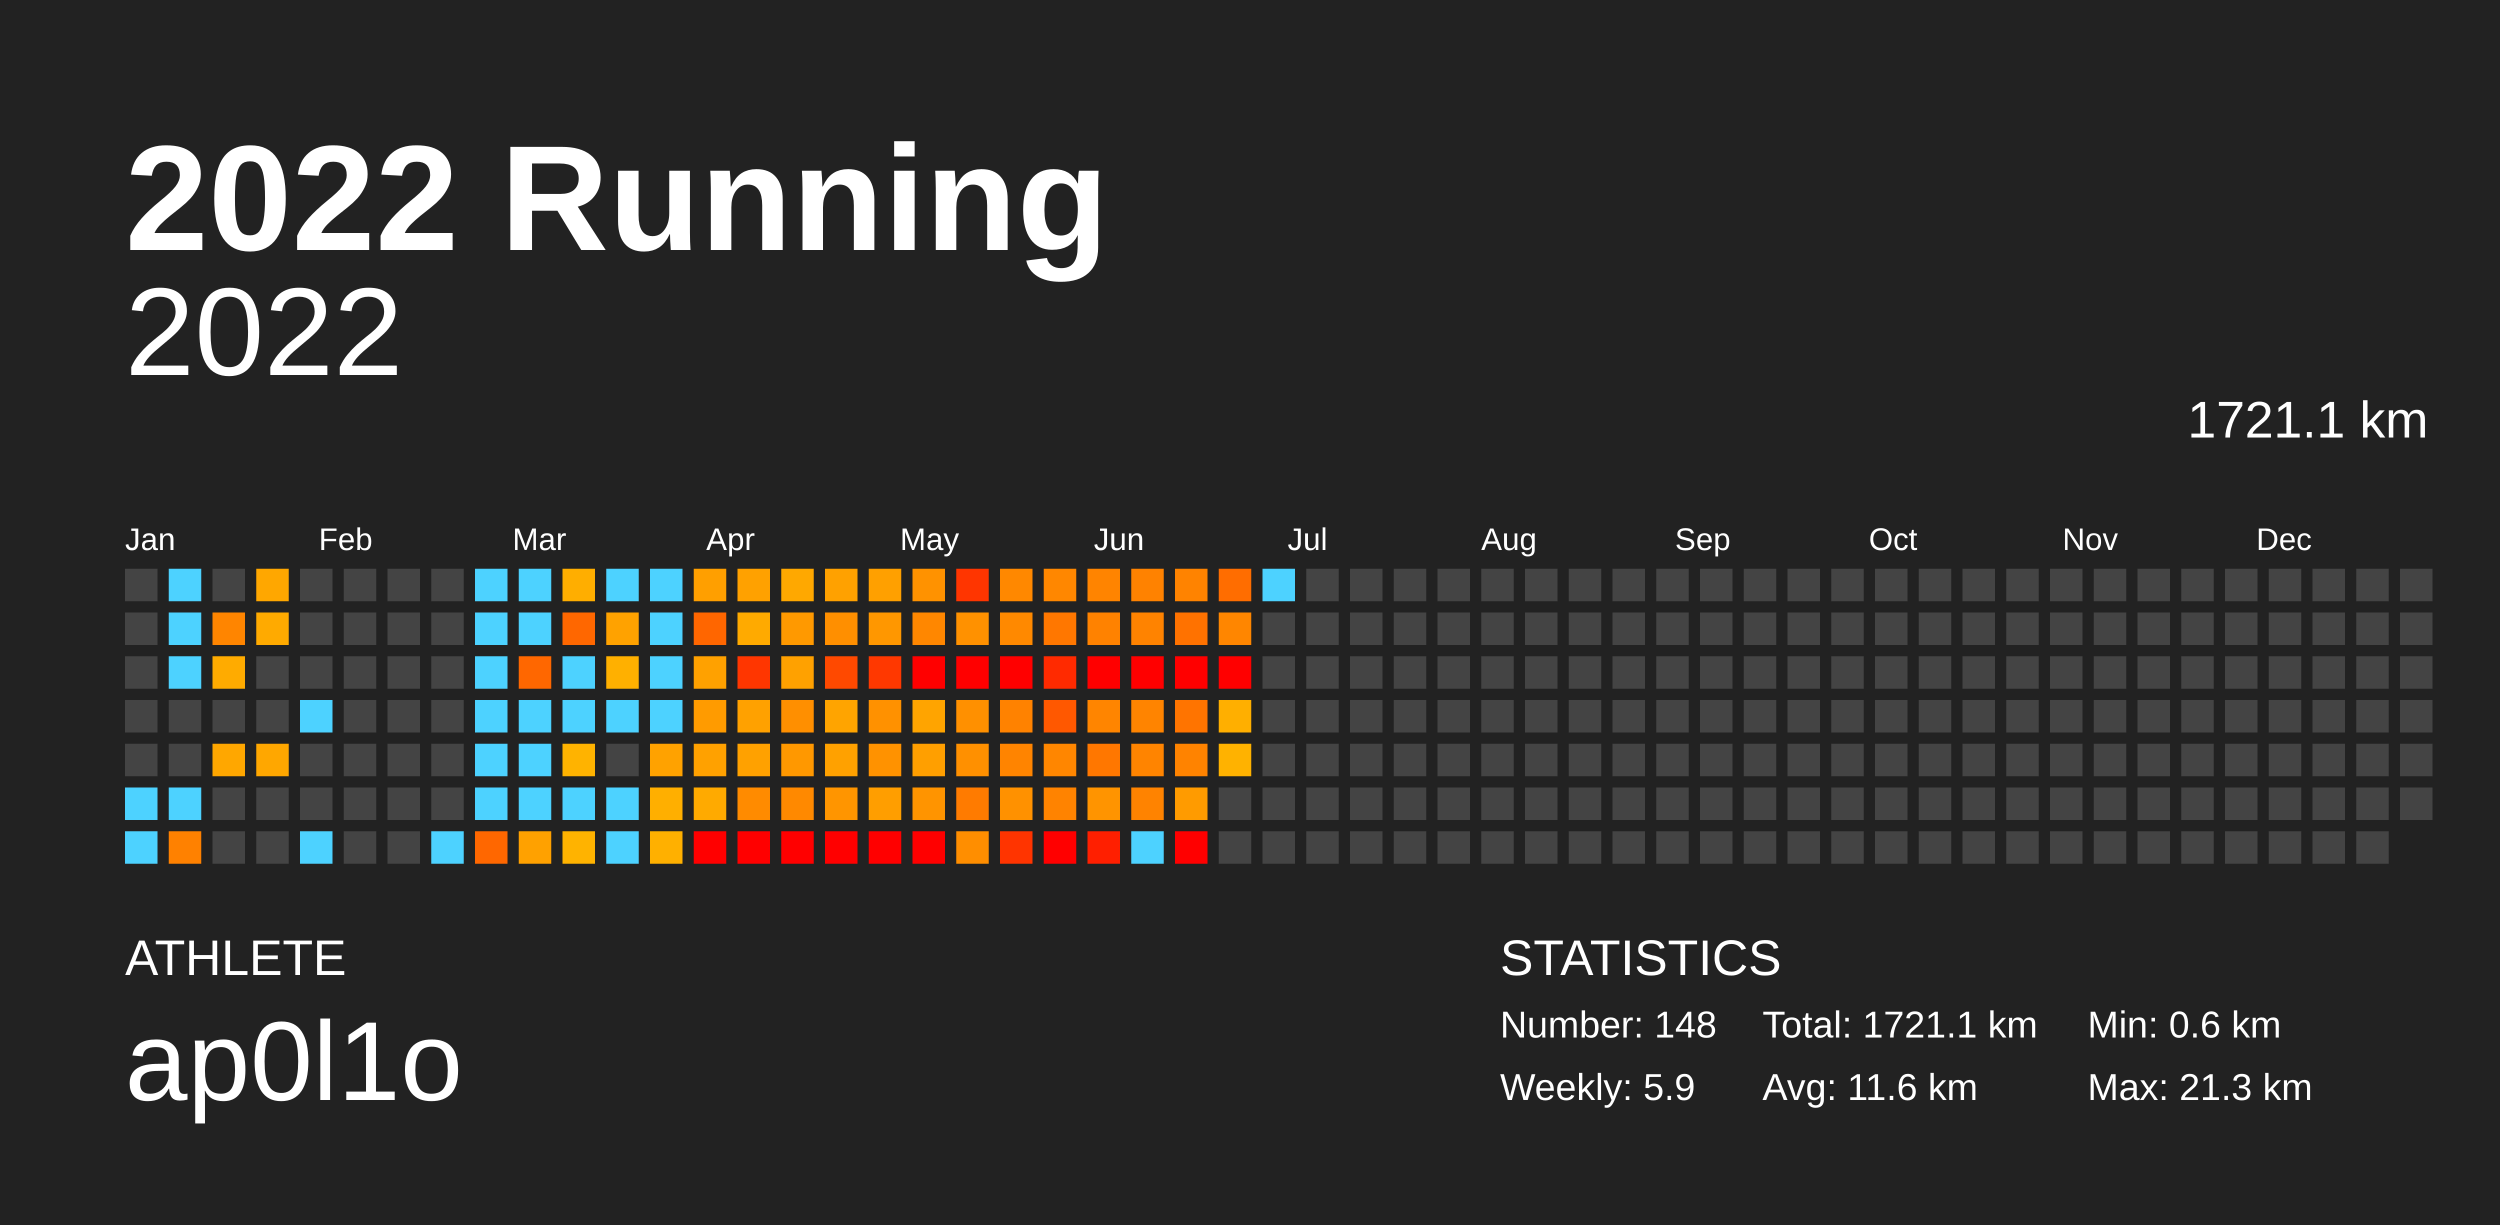
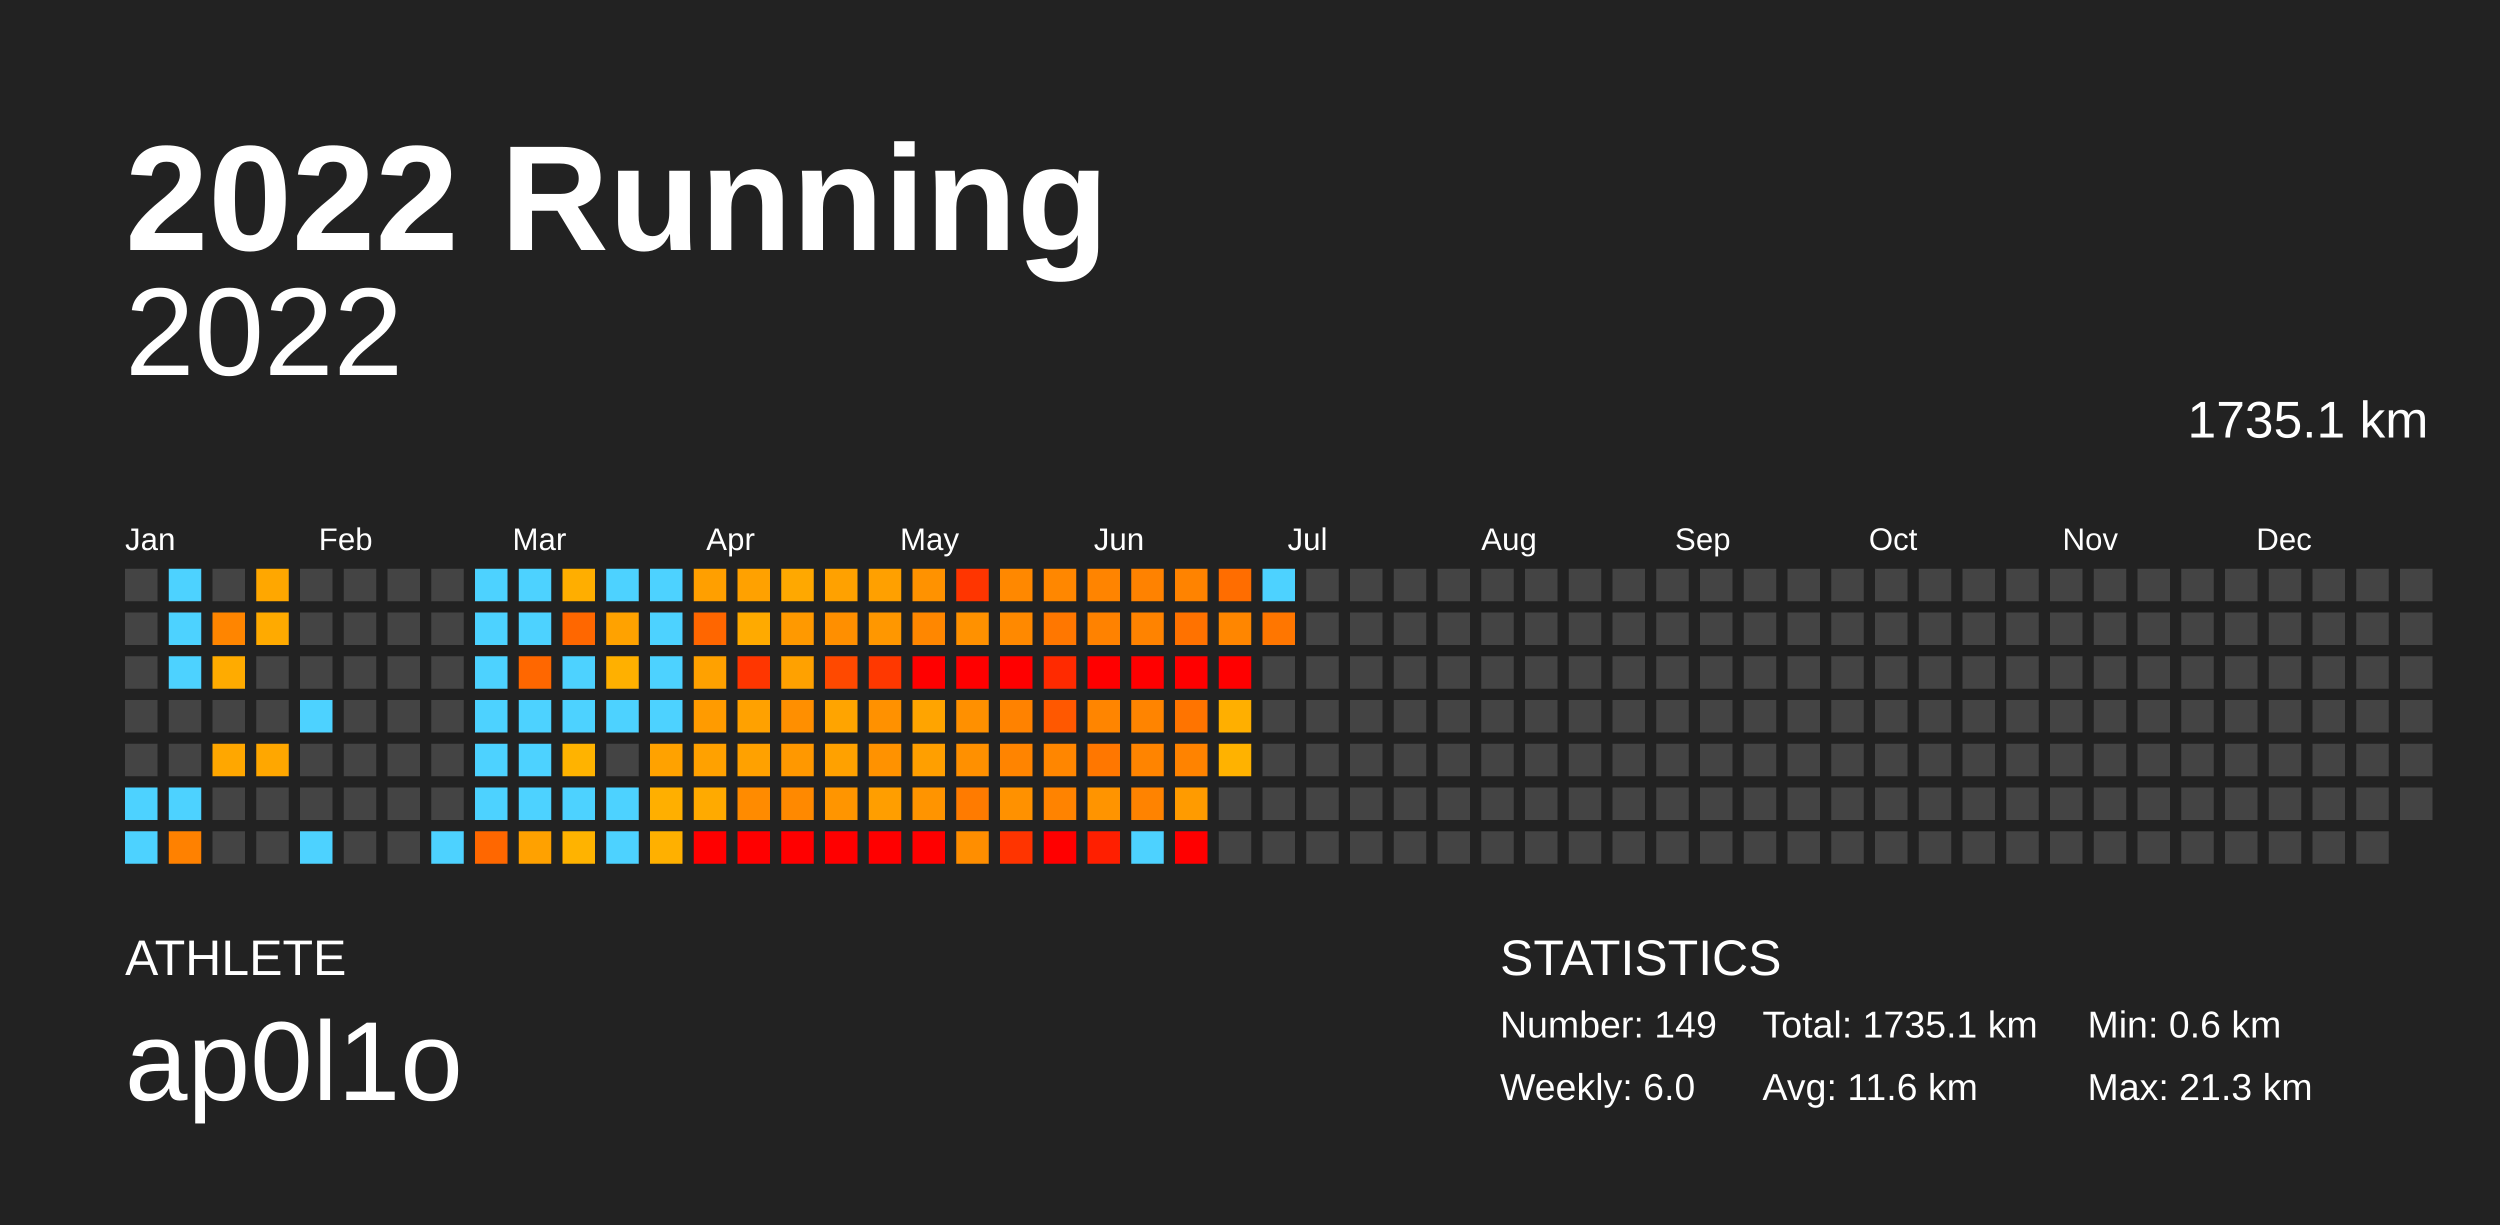
<svg xmlns="http://www.w3.org/2000/svg" baseProfile="full" height="98mm" version="1.1" viewBox="0,0,200,98" width="200mm">
  <defs />
  <rect fill="#222222" height="98" width="200" x="0" y="0" />
  <text fill="#FFFFFF" style="font-size:12px; font-family:Arial; font-weight:bold;" x="10" y="20">2022 Running</text>
  <text fill="#FFFFFF" style="font-size:4px; font-family:Arial" x="10" y="78">ATHLETE</text>
  <text fill="#FFFFFF" style="font-size:9px; font-family:Arial" x="10" y="88">ap0l1o</text>
  <text fill="#FFFFFF" style="font-size:4px; font-family:Arial" x="120" y="78">STATISTICS</text>
-   <text fill="#FFFFFF" style="font-size:3px; font-family:Arial" x="120" y="83">Number: 148</text>
-   <text fill="#FFFFFF" style="font-size:3px; font-family:Arial" x="120" y="88">Weekly: 5.9</text>
-   <text fill="#FFFFFF" style="font-size:3px; font-family:Arial" x="141" y="83">Total: 1721.1 km</text>
+   <text fill="#FFFFFF" style="font-size:3px; font-family:Arial" x="120" y="83">Number: 149</text>
+   <text fill="#FFFFFF" style="font-size:3px; font-family:Arial" x="120" y="88">Weekly: 6.0</text>
+   <text fill="#FFFFFF" style="font-size:3px; font-family:Arial" x="141" y="83">Total: 1735.1 km</text>
  <text fill="#FFFFFF" style="font-size:3px; font-family:Arial" x="141" y="88">Avg: 11.6 km</text>
  <text fill="#FFFFFF" style="font-size:3px; font-family:Arial" x="167" y="83">Min: 0.6 km</text>
  <text fill="#FFFFFF" style="font-size:3px; font-family:Arial" x="167" y="88">Max: 21.3 km</text>
  <text alignment-baseline="hanging" fill="#FFFFFF" style="font-size:10.0px; font-family:Arial;" x="10" y="30">2022</text>
-   <text alignment-baseline="hanging" fill="#FFFFFF" style="font-size:4.125px; font-family:Arial;" x="175" y="35">1721.1 km</text>
+   <text alignment-baseline="hanging" fill="#FFFFFF" style="font-size:4.125px; font-family:Arial;" x="175" y="35">1735.1 km</text>
  <text fill="#FFFFFF" style="font-size:2.5px; font-family:Arial" x="10.0" y="44">Jan</text>
  <text fill="#FFFFFF" style="font-size:2.5px; font-family:Arial" x="25.5" y="44">Feb</text>
  <text fill="#FFFFFF" style="font-size:2.5px; font-family:Arial" x="41.0" y="44">Mar</text>
  <text fill="#FFFFFF" style="font-size:2.5px; font-family:Arial" x="56.5" y="44">Apr</text>
  <text fill="#FFFFFF" style="font-size:2.5px; font-family:Arial" x="72.0" y="44">May</text>
  <text fill="#FFFFFF" style="font-size:2.5px; font-family:Arial" x="87.5" y="44">Jun</text>
  <text fill="#FFFFFF" style="font-size:2.5px; font-family:Arial" x="103.0" y="44">Jul</text>
  <text fill="#FFFFFF" style="font-size:2.5px; font-family:Arial" x="118.5" y="44">Aug</text>
  <text fill="#FFFFFF" style="font-size:2.5px; font-family:Arial" x="134.0" y="44">Sep</text>
  <text fill="#FFFFFF" style="font-size:2.5px; font-family:Arial" x="149.5" y="44">Oct</text>
  <text fill="#FFFFFF" style="font-size:2.5px; font-family:Arial" x="165.0" y="44">Nov</text>
  <text fill="#FFFFFF" style="font-size:2.5px; font-family:Arial" x="180.5" y="44">Dec</text>
  <rect fill="#444444" height="2.6" width="2.6" x="10.0" y="45.5" />
  <rect fill="#444444" height="2.6" width="2.6" x="10.0" y="49.0" />
  <rect fill="#444444" height="2.6" width="2.6" x="10.0" y="52.5" />
  <rect fill="#444444" height="2.6" width="2.6" x="10.0" y="56.0" />
  <rect fill="#444444" height="2.6" width="2.6" x="10.0" y="59.5" />
  <rect fill="#4dd2ff" height="2.6" width="2.6" x="10.0" y="63.0" />
  <rect fill="#4dd2ff" height="2.6" width="2.6" x="10.0" y="66.5" />
  <rect fill="#4dd2ff" height="2.6" width="2.6" x="13.5" y="45.5" />
  <rect fill="#4dd2ff" height="2.6" width="2.6" x="13.5" y="49.0" />
  <rect fill="#4dd2ff" height="2.6" width="2.6" x="13.5" y="52.5" />
  <rect fill="#444444" height="2.6" width="2.6" x="13.5" y="56.0" />
  <rect fill="#444444" height="2.6" width="2.6" x="13.5" y="59.5" />
  <rect fill="#4dd2ff" height="2.6" width="2.6" x="13.5" y="63.0" />
  <rect fill="#ff8100" height="2.6" width="2.6" x="13.5" y="66.5" />
  <rect fill="#444444" height="2.6" width="2.6" x="17.0" y="45.5" />
  <rect fill="#ff8500" height="2.6" width="2.6" x="17.0" y="49.0" />
  <rect fill="#ffab00" height="2.6" width="2.6" x="17.0" y="52.5" />
  <rect fill="#444444" height="2.6" width="2.6" x="17.0" y="56.0" />
  <rect fill="#ffa700" height="2.6" width="2.6" x="17.0" y="59.5" />
  <rect fill="#444444" height="2.6" width="2.6" x="17.0" y="63.0" />
  <rect fill="#444444" height="2.6" width="2.6" x="17.0" y="66.5" />
  <rect fill="#ffa700" height="2.6" width="2.6" x="20.5" y="45.5" />
  <rect fill="#ffaa00" height="2.6" width="2.6" x="20.5" y="49.0" />
  <rect fill="#444444" height="2.6" width="2.6" x="20.5" y="52.5" />
  <rect fill="#444444" height="2.6" width="2.6" x="20.5" y="56.0" />
  <rect fill="#ffa700" height="2.6" width="2.6" x="20.5" y="59.5" />
  <rect fill="#444444" height="2.6" width="2.6" x="20.5" y="63.0" />
  <rect fill="#444444" height="2.6" width="2.6" x="20.5" y="66.5" />
  <rect fill="#444444" height="2.6" width="2.6" x="24.0" y="45.5" />
  <rect fill="#444444" height="2.6" width="2.6" x="24.0" y="49.0" />
  <rect fill="#444444" height="2.6" width="2.6" x="24.0" y="52.5" />
  <rect fill="#4dd2ff" height="2.6" width="2.6" x="24.0" y="56.0" />
  <rect fill="#444444" height="2.6" width="2.6" x="24.0" y="59.5" />
  <rect fill="#444444" height="2.6" width="2.6" x="24.0" y="63.0" />
  <rect fill="#4dd2ff" height="2.6" width="2.6" x="24.0" y="66.5" />
  <rect fill="#444444" height="2.6" width="2.6" x="27.5" y="45.5" />
  <rect fill="#444444" height="2.6" width="2.6" x="27.5" y="49.0" />
  <rect fill="#444444" height="2.6" width="2.6" x="27.5" y="52.5" />
  <rect fill="#444444" height="2.6" width="2.6" x="27.5" y="56.0" />
  <rect fill="#444444" height="2.6" width="2.6" x="27.5" y="59.5" />
  <rect fill="#444444" height="2.6" width="2.6" x="27.5" y="63.0" />
  <rect fill="#444444" height="2.6" width="2.6" x="27.5" y="66.5" />
  <rect fill="#444444" height="2.6" width="2.6" x="31.0" y="45.5" />
  <rect fill="#444444" height="2.6" width="2.6" x="31.0" y="49.0" />
  <rect fill="#444444" height="2.6" width="2.6" x="31.0" y="52.5" />
  <rect fill="#444444" height="2.6" width="2.6" x="31.0" y="56.0" />
  <rect fill="#444444" height="2.6" width="2.6" x="31.0" y="59.5" />
  <rect fill="#444444" height="2.6" width="2.6" x="31.0" y="63.0" />
  <rect fill="#444444" height="2.6" width="2.6" x="31.0" y="66.5" />
  <rect fill="#444444" height="2.6" width="2.6" x="34.5" y="45.5" />
  <rect fill="#444444" height="2.6" width="2.6" x="34.5" y="49.0" />
  <rect fill="#444444" height="2.6" width="2.6" x="34.5" y="52.5" />
  <rect fill="#444444" height="2.6" width="2.6" x="34.5" y="56.0" />
  <rect fill="#444444" height="2.6" width="2.6" x="34.5" y="59.5" />
  <rect fill="#444444" height="2.6" width="2.6" x="34.5" y="63.0" />
  <rect fill="#4dd2ff" height="2.6" width="2.6" x="34.5" y="66.5" />
  <rect fill="#4dd2ff" height="2.6" width="2.6" x="38.0" y="45.5" />
  <rect fill="#4dd2ff" height="2.6" width="2.6" x="38.0" y="49.0" />
  <rect fill="#4dd2ff" height="2.6" width="2.6" x="38.0" y="52.5" />
  <rect fill="#4dd2ff" height="2.6" width="2.6" x="38.0" y="56.0" />
  <rect fill="#4dd2ff" height="2.6" width="2.6" x="38.0" y="59.5" />
  <rect fill="#4dd2ff" height="2.6" width="2.6" x="38.0" y="63.0" />
  <rect fill="#ff6700" height="2.6" width="2.6" x="38.0" y="66.5" />
  <rect fill="#4dd2ff" height="2.6" width="2.6" x="41.5" y="45.5" />
  <rect fill="#4dd2ff" height="2.6" width="2.6" x="41.5" y="49.0" />
  <rect fill="#ff6700" height="2.6" width="2.6" x="41.5" y="52.5" />
  <rect fill="#4dd2ff" height="2.6" width="2.6" x="41.5" y="56.0" />
  <rect fill="#4dd2ff" height="2.6" width="2.6" x="41.5" y="59.5" />
  <rect fill="#4dd2ff" height="2.6" width="2.6" x="41.5" y="63.0" />
  <rect fill="#ffa100" height="2.6" width="2.6" x="41.5" y="66.5" />
  <rect fill="#ffae00" height="2.6" width="2.6" x="45.0" y="45.5" />
  <rect fill="#ff6700" height="2.6" width="2.6" x="45.0" y="49.0" />
  <rect fill="#4dd2ff" height="2.6" width="2.6" x="45.0" y="52.5" />
  <rect fill="#4dd2ff" height="2.6" width="2.6" x="45.0" y="56.0" />
  <rect fill="#ffb300" height="2.6" width="2.6" x="45.0" y="59.5" />
  <rect fill="#4dd2ff" height="2.6" width="2.6" x="45.0" y="63.0" />
  <rect fill="#ffb300" height="2.6" width="2.6" x="45.0" y="66.5" />
  <rect fill="#4dd2ff" height="2.6" width="2.6" x="48.5" y="45.5" />
  <rect fill="#ffa200" height="2.6" width="2.6" x="48.5" y="49.0" />
  <rect fill="#ffb000" height="2.6" width="2.6" x="48.5" y="52.5" />
  <rect fill="#4dd2ff" height="2.6" width="2.6" x="48.5" y="56.0" />
  <rect fill="#444444" height="2.6" width="2.6" x="48.5" y="59.5" />
  <rect fill="#4dd2ff" height="2.6" width="2.6" x="48.5" y="63.0" />
  <rect fill="#4dd2ff" height="2.6" width="2.6" x="48.5" y="66.5" />
  <rect fill="#4dd2ff" height="2.6" width="2.6" x="52.0" y="45.5" />
  <rect fill="#4dd2ff" height="2.6" width="2.6" x="52.0" y="49.0" />
  <rect fill="#4dd2ff" height="2.6" width="2.6" x="52.0" y="52.5" />
  <rect fill="#4dd2ff" height="2.6" width="2.6" x="52.0" y="56.0" />
  <rect fill="#ffa200" height="2.6" width="2.6" x="52.0" y="59.5" />
  <rect fill="#ffaf00" height="2.6" width="2.6" x="52.0" y="63.0" />
  <rect fill="#ffb000" height="2.6" width="2.6" x="52.0" y="66.5" />
  <rect fill="#ff9f00" height="2.6" width="2.6" x="55.5" y="45.5" />
  <rect fill="#ff6600" height="2.6" width="2.6" x="55.5" y="49.0" />
  <rect fill="#ffa100" height="2.6" width="2.6" x="55.5" y="52.5" />
  <rect fill="#ff9b00" height="2.6" width="2.6" x="55.5" y="56.0" />
  <rect fill="#ffa100" height="2.6" width="2.6" x="55.5" y="59.5" />
  <rect fill="#ffaa00" height="2.6" width="2.6" x="55.5" y="63.0" />
  <rect fill="red" height="2.6" width="2.6" x="55.5" y="66.5" />
  <rect fill="#ffa100" height="2.6" width="2.6" x="59.0" y="45.5" />
  <rect fill="#ffaa00" height="2.6" width="2.6" x="59.0" y="49.0" />
  <rect fill="#ff3600" height="2.6" width="2.6" x="59.0" y="52.5" />
  <rect fill="#ffa100" height="2.6" width="2.6" x="59.0" y="56.0" />
  <rect fill="#ffa100" height="2.6" width="2.6" x="59.0" y="59.5" />
  <rect fill="#ff8b00" height="2.6" width="2.6" x="59.0" y="63.0" />
  <rect fill="red" height="2.6" width="2.6" x="59.0" y="66.5" />
  <rect fill="#ffa800" height="2.6" width="2.6" x="62.5" y="45.5" />
  <rect fill="#ff9900" height="2.6" width="2.6" x="62.5" y="49.0" />
  <rect fill="#ffa100" height="2.6" width="2.6" x="62.5" y="52.5" />
  <rect fill="#ff8f00" height="2.6" width="2.6" x="62.5" y="56.0" />
  <rect fill="#ff9800" height="2.6" width="2.6" x="62.5" y="59.5" />
  <rect fill="#ff8900" height="2.6" width="2.6" x="62.5" y="63.0" />
  <rect fill="red" height="2.6" width="2.6" x="62.5" y="66.5" />
  <rect fill="#ffa100" height="2.6" width="2.6" x="66.0" y="45.5" />
  <rect fill="#ff8f00" height="2.6" width="2.6" x="66.0" y="49.0" />
  <rect fill="#ff4900" height="2.6" width="2.6" x="66.0" y="52.5" />
  <rect fill="#ffa400" height="2.6" width="2.6" x="66.0" y="56.0" />
  <rect fill="#ffa100" height="2.6" width="2.6" x="66.0" y="59.5" />
  <rect fill="#ff9500" height="2.6" width="2.6" x="66.0" y="63.0" />
  <rect fill="red" height="2.6" width="2.6" x="66.0" y="66.5" />
  <rect fill="#ffa000" height="2.6" width="2.6" x="69.5" y="45.5" />
  <rect fill="#ff9700" height="2.6" width="2.6" x="69.5" y="49.0" />
  <rect fill="#ff3800" height="2.6" width="2.6" x="69.5" y="52.5" />
  <rect fill="#ff9100" height="2.6" width="2.6" x="69.5" y="56.0" />
  <rect fill="#ff9200" height="2.6" width="2.6" x="69.5" y="59.5" />
  <rect fill="#ff9e00" height="2.6" width="2.6" x="69.5" y="63.0" />
  <rect fill="red" height="2.6" width="2.6" x="69.5" y="66.5" />
  <rect fill="#ff9200" height="2.6" width="2.6" x="73.0" y="45.5" />
  <rect fill="#ff8700" height="2.6" width="2.6" x="73.0" y="49.0" />
  <rect fill="red" height="2.6" width="2.6" x="73.0" y="52.5" />
  <rect fill="#ffa400" height="2.6" width="2.6" x="73.0" y="56.0" />
  <rect fill="#ff9f00" height="2.6" width="2.6" x="73.0" y="59.5" />
  <rect fill="#ff9400" height="2.6" width="2.6" x="73.0" y="63.0" />
  <rect fill="red" height="2.6" width="2.6" x="73.0" y="66.5" />
  <rect fill="#ff3500" height="2.6" width="2.6" x="76.5" y="45.5" />
  <rect fill="#ff9100" height="2.6" width="2.6" x="76.5" y="49.0" />
  <rect fill="red" height="2.6" width="2.6" x="76.5" y="52.5" />
  <rect fill="#ff9000" height="2.6" width="2.6" x="76.5" y="56.0" />
  <rect fill="#ff9000" height="2.6" width="2.6" x="76.5" y="59.5" />
  <rect fill="#ff7b00" height="2.6" width="2.6" x="76.5" y="63.0" />
  <rect fill="#ff8e00" height="2.6" width="2.6" x="76.5" y="66.5" />
  <rect fill="#ff8800" height="2.6" width="2.6" x="80.0" y="45.5" />
  <rect fill="#ff8900" height="2.6" width="2.6" x="80.0" y="49.0" />
  <rect fill="red" height="2.6" width="2.6" x="80.0" y="52.5" />
  <rect fill="#ff8200" height="2.6" width="2.6" x="80.0" y="56.0" />
  <rect fill="#ff8400" height="2.6" width="2.6" x="80.0" y="59.5" />
  <rect fill="#ff9100" height="2.6" width="2.6" x="80.0" y="63.0" />
  <rect fill="#ff3400" height="2.6" width="2.6" x="80.0" y="66.5" />
  <rect fill="#ff8700" height="2.6" width="2.6" x="83.5" y="45.5" />
  <rect fill="#ff7700" height="2.6" width="2.6" x="83.5" y="49.0" />
  <rect fill="#ff2a00" height="2.6" width="2.6" x="83.5" y="52.5" />
  <rect fill="#ff5800" height="2.6" width="2.6" x="83.5" y="56.0" />
  <rect fill="#ff8600" height="2.6" width="2.6" x="83.5" y="59.5" />
  <rect fill="#ff8300" height="2.6" width="2.6" x="83.5" y="63.0" />
  <rect fill="red" height="2.6" width="2.6" x="83.5" y="66.5" />
  <rect fill="#ff8400" height="2.6" width="2.6" x="87.0" y="45.5" />
  <rect fill="#ff8200" height="2.6" width="2.6" x="87.0" y="49.0" />
  <rect fill="red" height="2.6" width="2.6" x="87.0" y="52.5" />
  <rect fill="#ff8500" height="2.6" width="2.6" x="87.0" y="56.0" />
  <rect fill="#ff7700" height="2.6" width="2.6" x="87.0" y="59.5" />
  <rect fill="#ff9400" height="2.6" width="2.6" x="87.0" y="63.0" />
  <rect fill="#ff1f00" height="2.6" width="2.6" x="87.0" y="66.5" />
  <rect fill="#ff8200" height="2.6" width="2.6" x="90.5" y="45.5" />
  <rect fill="#ff8300" height="2.6" width="2.6" x="90.5" y="49.0" />
  <rect fill="red" height="2.6" width="2.6" x="90.5" y="52.5" />
  <rect fill="#ff8400" height="2.6" width="2.6" x="90.5" y="56.0" />
  <rect fill="#ff8400" height="2.6" width="2.6" x="90.5" y="59.5" />
  <rect fill="#ff8300" height="2.6" width="2.6" x="90.5" y="63.0" />
  <rect fill="#4dd2ff" height="2.6" width="2.6" x="90.5" y="66.5" />
  <rect fill="#ff8300" height="2.6" width="2.6" x="94.0" y="45.5" />
  <rect fill="#ff7200" height="2.6" width="2.6" x="94.0" y="49.0" />
  <rect fill="red" height="2.6" width="2.6" x="94.0" y="52.5" />
  <rect fill="#ff7400" height="2.6" width="2.6" x="94.0" y="56.0" />
  <rect fill="#ff8300" height="2.6" width="2.6" x="94.0" y="59.5" />
  <rect fill="#ff9b00" height="2.6" width="2.6" x="94.0" y="63.0" />
  <rect fill="red" height="2.6" width="2.6" x="94.0" y="66.5" />
  <rect fill="#ff6d00" height="2.6" width="2.6" x="97.5" y="45.5" />
  <rect fill="#ff8600" height="2.6" width="2.6" x="97.5" y="49.0" />
  <rect fill="red" height="2.6" width="2.6" x="97.5" y="52.5" />
  <rect fill="#ffaf00" height="2.6" width="2.6" x="97.5" y="56.0" />
  <rect fill="#ffb200" height="2.6" width="2.6" x="97.5" y="59.5" />
  <rect fill="#444444" height="2.6" width="2.6" x="97.5" y="63.0" />
  <rect fill="#444444" height="2.6" width="2.6" x="97.5" y="66.5" />
  <rect fill="#4dd2ff" height="2.6" width="2.6" x="101.0" y="45.5" />
-   <rect fill="#444444" height="2.6" width="2.6" x="101.0" y="49.0" />
+   <rect fill="#ff7600" height="2.6" width="2.6" x="101.0" y="49.0" />
  <rect fill="#444444" height="2.6" width="2.6" x="101.0" y="52.5" />
  <rect fill="#444444" height="2.6" width="2.6" x="101.0" y="56.0" />
  <rect fill="#444444" height="2.6" width="2.6" x="101.0" y="59.5" />
  <rect fill="#444444" height="2.6" width="2.6" x="101.0" y="63.0" />
  <rect fill="#444444" height="2.6" width="2.6" x="101.0" y="66.5" />
  <rect fill="#444444" height="2.6" width="2.6" x="104.5" y="45.5" />
  <rect fill="#444444" height="2.6" width="2.6" x="104.5" y="49.0" />
  <rect fill="#444444" height="2.6" width="2.6" x="104.5" y="52.5" />
  <rect fill="#444444" height="2.6" width="2.6" x="104.5" y="56.0" />
  <rect fill="#444444" height="2.6" width="2.6" x="104.5" y="59.5" />
  <rect fill="#444444" height="2.6" width="2.6" x="104.5" y="63.0" />
  <rect fill="#444444" height="2.6" width="2.6" x="104.5" y="66.5" />
  <rect fill="#444444" height="2.6" width="2.6" x="108.0" y="45.5" />
  <rect fill="#444444" height="2.6" width="2.6" x="108.0" y="49.0" />
  <rect fill="#444444" height="2.6" width="2.6" x="108.0" y="52.5" />
  <rect fill="#444444" height="2.6" width="2.6" x="108.0" y="56.0" />
  <rect fill="#444444" height="2.6" width="2.6" x="108.0" y="59.5" />
  <rect fill="#444444" height="2.6" width="2.6" x="108.0" y="63.0" />
  <rect fill="#444444" height="2.6" width="2.6" x="108.0" y="66.5" />
  <rect fill="#444444" height="2.6" width="2.6" x="111.5" y="45.5" />
  <rect fill="#444444" height="2.6" width="2.6" x="111.5" y="49.0" />
  <rect fill="#444444" height="2.6" width="2.6" x="111.5" y="52.5" />
  <rect fill="#444444" height="2.6" width="2.6" x="111.5" y="56.0" />
  <rect fill="#444444" height="2.6" width="2.6" x="111.5" y="59.5" />
  <rect fill="#444444" height="2.6" width="2.6" x="111.5" y="63.0" />
  <rect fill="#444444" height="2.6" width="2.6" x="111.5" y="66.5" />
  <rect fill="#444444" height="2.6" width="2.6" x="115.0" y="45.5" />
  <rect fill="#444444" height="2.6" width="2.6" x="115.0" y="49.0" />
  <rect fill="#444444" height="2.6" width="2.6" x="115.0" y="52.5" />
  <rect fill="#444444" height="2.6" width="2.6" x="115.0" y="56.0" />
  <rect fill="#444444" height="2.6" width="2.6" x="115.0" y="59.5" />
  <rect fill="#444444" height="2.6" width="2.6" x="115.0" y="63.0" />
  <rect fill="#444444" height="2.6" width="2.6" x="115.0" y="66.5" />
  <rect fill="#444444" height="2.6" width="2.6" x="118.5" y="45.5" />
  <rect fill="#444444" height="2.6" width="2.6" x="118.5" y="49.0" />
  <rect fill="#444444" height="2.6" width="2.6" x="118.5" y="52.5" />
  <rect fill="#444444" height="2.6" width="2.6" x="118.5" y="56.0" />
  <rect fill="#444444" height="2.6" width="2.6" x="118.5" y="59.5" />
  <rect fill="#444444" height="2.6" width="2.6" x="118.5" y="63.0" />
  <rect fill="#444444" height="2.6" width="2.6" x="118.5" y="66.5" />
  <rect fill="#444444" height="2.6" width="2.6" x="122.0" y="45.5" />
  <rect fill="#444444" height="2.6" width="2.6" x="122.0" y="49.0" />
  <rect fill="#444444" height="2.6" width="2.6" x="122.0" y="52.5" />
  <rect fill="#444444" height="2.6" width="2.6" x="122.0" y="56.0" />
  <rect fill="#444444" height="2.6" width="2.6" x="122.0" y="59.5" />
  <rect fill="#444444" height="2.6" width="2.6" x="122.0" y="63.0" />
  <rect fill="#444444" height="2.6" width="2.6" x="122.0" y="66.5" />
  <rect fill="#444444" height="2.6" width="2.6" x="125.5" y="45.5" />
  <rect fill="#444444" height="2.6" width="2.6" x="125.5" y="49.0" />
  <rect fill="#444444" height="2.6" width="2.6" x="125.5" y="52.5" />
  <rect fill="#444444" height="2.6" width="2.6" x="125.5" y="56.0" />
  <rect fill="#444444" height="2.6" width="2.6" x="125.5" y="59.5" />
  <rect fill="#444444" height="2.6" width="2.6" x="125.5" y="63.0" />
  <rect fill="#444444" height="2.6" width="2.6" x="125.5" y="66.5" />
  <rect fill="#444444" height="2.6" width="2.6" x="129.0" y="45.5" />
  <rect fill="#444444" height="2.6" width="2.6" x="129.0" y="49.0" />
  <rect fill="#444444" height="2.6" width="2.6" x="129.0" y="52.5" />
  <rect fill="#444444" height="2.6" width="2.6" x="129.0" y="56.0" />
  <rect fill="#444444" height="2.6" width="2.6" x="129.0" y="59.5" />
  <rect fill="#444444" height="2.6" width="2.6" x="129.0" y="63.0" />
  <rect fill="#444444" height="2.6" width="2.6" x="129.0" y="66.5" />
  <rect fill="#444444" height="2.6" width="2.6" x="132.5" y="45.5" />
  <rect fill="#444444" height="2.6" width="2.6" x="132.5" y="49.0" />
  <rect fill="#444444" height="2.6" width="2.6" x="132.5" y="52.5" />
  <rect fill="#444444" height="2.6" width="2.6" x="132.5" y="56.0" />
  <rect fill="#444444" height="2.6" width="2.6" x="132.5" y="59.5" />
  <rect fill="#444444" height="2.6" width="2.6" x="132.5" y="63.0" />
  <rect fill="#444444" height="2.6" width="2.6" x="132.5" y="66.5" />
  <rect fill="#444444" height="2.6" width="2.6" x="136.0" y="45.5" />
  <rect fill="#444444" height="2.6" width="2.6" x="136.0" y="49.0" />
  <rect fill="#444444" height="2.6" width="2.6" x="136.0" y="52.5" />
  <rect fill="#444444" height="2.6" width="2.6" x="136.0" y="56.0" />
  <rect fill="#444444" height="2.6" width="2.6" x="136.0" y="59.5" />
  <rect fill="#444444" height="2.6" width="2.6" x="136.0" y="63.0" />
  <rect fill="#444444" height="2.6" width="2.6" x="136.0" y="66.5" />
  <rect fill="#444444" height="2.6" width="2.6" x="139.5" y="45.5" />
  <rect fill="#444444" height="2.6" width="2.6" x="139.5" y="49.0" />
  <rect fill="#444444" height="2.6" width="2.6" x="139.5" y="52.5" />
  <rect fill="#444444" height="2.6" width="2.6" x="139.5" y="56.0" />
  <rect fill="#444444" height="2.6" width="2.6" x="139.5" y="59.5" />
  <rect fill="#444444" height="2.6" width="2.6" x="139.5" y="63.0" />
  <rect fill="#444444" height="2.6" width="2.6" x="139.5" y="66.5" />
  <rect fill="#444444" height="2.6" width="2.6" x="143.0" y="45.5" />
  <rect fill="#444444" height="2.6" width="2.6" x="143.0" y="49.0" />
  <rect fill="#444444" height="2.6" width="2.6" x="143.0" y="52.5" />
  <rect fill="#444444" height="2.6" width="2.6" x="143.0" y="56.0" />
  <rect fill="#444444" height="2.6" width="2.6" x="143.0" y="59.5" />
  <rect fill="#444444" height="2.6" width="2.6" x="143.0" y="63.0" />
  <rect fill="#444444" height="2.6" width="2.6" x="143.0" y="66.5" />
  <rect fill="#444444" height="2.6" width="2.6" x="146.5" y="45.5" />
  <rect fill="#444444" height="2.6" width="2.6" x="146.5" y="49.0" />
  <rect fill="#444444" height="2.6" width="2.6" x="146.5" y="52.5" />
  <rect fill="#444444" height="2.6" width="2.6" x="146.5" y="56.0" />
  <rect fill="#444444" height="2.6" width="2.6" x="146.5" y="59.5" />
  <rect fill="#444444" height="2.6" width="2.6" x="146.5" y="63.0" />
  <rect fill="#444444" height="2.6" width="2.6" x="146.5" y="66.5" />
  <rect fill="#444444" height="2.6" width="2.6" x="150.0" y="45.5" />
  <rect fill="#444444" height="2.6" width="2.6" x="150.0" y="49.0" />
  <rect fill="#444444" height="2.6" width="2.6" x="150.0" y="52.5" />
  <rect fill="#444444" height="2.6" width="2.6" x="150.0" y="56.0" />
  <rect fill="#444444" height="2.6" width="2.6" x="150.0" y="59.5" />
  <rect fill="#444444" height="2.6" width="2.6" x="150.0" y="63.0" />
  <rect fill="#444444" height="2.6" width="2.6" x="150.0" y="66.5" />
  <rect fill="#444444" height="2.6" width="2.6" x="153.5" y="45.5" />
  <rect fill="#444444" height="2.6" width="2.6" x="153.5" y="49.0" />
  <rect fill="#444444" height="2.6" width="2.6" x="153.5" y="52.5" />
  <rect fill="#444444" height="2.6" width="2.6" x="153.5" y="56.0" />
  <rect fill="#444444" height="2.6" width="2.6" x="153.5" y="59.5" />
  <rect fill="#444444" height="2.6" width="2.6" x="153.5" y="63.0" />
  <rect fill="#444444" height="2.6" width="2.6" x="153.5" y="66.5" />
  <rect fill="#444444" height="2.6" width="2.6" x="157.0" y="45.5" />
  <rect fill="#444444" height="2.6" width="2.6" x="157.0" y="49.0" />
  <rect fill="#444444" height="2.6" width="2.6" x="157.0" y="52.5" />
  <rect fill="#444444" height="2.6" width="2.6" x="157.0" y="56.0" />
  <rect fill="#444444" height="2.6" width="2.6" x="157.0" y="59.5" />
  <rect fill="#444444" height="2.6" width="2.6" x="157.0" y="63.0" />
  <rect fill="#444444" height="2.6" width="2.6" x="157.0" y="66.5" />
  <rect fill="#444444" height="2.6" width="2.6" x="160.5" y="45.5" />
  <rect fill="#444444" height="2.6" width="2.6" x="160.5" y="49.0" />
  <rect fill="#444444" height="2.6" width="2.6" x="160.5" y="52.5" />
  <rect fill="#444444" height="2.6" width="2.6" x="160.5" y="56.0" />
  <rect fill="#444444" height="2.6" width="2.6" x="160.5" y="59.5" />
  <rect fill="#444444" height="2.6" width="2.6" x="160.5" y="63.0" />
  <rect fill="#444444" height="2.6" width="2.6" x="160.5" y="66.5" />
  <rect fill="#444444" height="2.6" width="2.6" x="164.0" y="45.5" />
  <rect fill="#444444" height="2.6" width="2.6" x="164.0" y="49.0" />
  <rect fill="#444444" height="2.6" width="2.6" x="164.0" y="52.5" />
  <rect fill="#444444" height="2.6" width="2.6" x="164.0" y="56.0" />
  <rect fill="#444444" height="2.6" width="2.6" x="164.0" y="59.5" />
  <rect fill="#444444" height="2.6" width="2.6" x="164.0" y="63.0" />
  <rect fill="#444444" height="2.6" width="2.6" x="164.0" y="66.5" />
  <rect fill="#444444" height="2.6" width="2.6" x="167.5" y="45.5" />
  <rect fill="#444444" height="2.6" width="2.6" x="167.5" y="49.0" />
  <rect fill="#444444" height="2.6" width="2.6" x="167.5" y="52.5" />
  <rect fill="#444444" height="2.6" width="2.6" x="167.5" y="56.0" />
  <rect fill="#444444" height="2.6" width="2.6" x="167.5" y="59.5" />
  <rect fill="#444444" height="2.6" width="2.6" x="167.5" y="63.0" />
  <rect fill="#444444" height="2.6" width="2.6" x="167.5" y="66.5" />
  <rect fill="#444444" height="2.6" width="2.6" x="171.0" y="45.5" />
  <rect fill="#444444" height="2.6" width="2.6" x="171.0" y="49.0" />
  <rect fill="#444444" height="2.6" width="2.6" x="171.0" y="52.5" />
  <rect fill="#444444" height="2.6" width="2.6" x="171.0" y="56.0" />
  <rect fill="#444444" height="2.6" width="2.6" x="171.0" y="59.5" />
  <rect fill="#444444" height="2.6" width="2.6" x="171.0" y="63.0" />
  <rect fill="#444444" height="2.6" width="2.6" x="171.0" y="66.5" />
  <rect fill="#444444" height="2.6" width="2.6" x="174.5" y="45.5" />
  <rect fill="#444444" height="2.6" width="2.6" x="174.5" y="49.0" />
  <rect fill="#444444" height="2.6" width="2.6" x="174.5" y="52.5" />
  <rect fill="#444444" height="2.6" width="2.6" x="174.5" y="56.0" />
  <rect fill="#444444" height="2.6" width="2.6" x="174.5" y="59.5" />
  <rect fill="#444444" height="2.6" width="2.6" x="174.5" y="63.0" />
  <rect fill="#444444" height="2.6" width="2.6" x="174.5" y="66.5" />
  <rect fill="#444444" height="2.6" width="2.6" x="178.0" y="45.5" />
  <rect fill="#444444" height="2.6" width="2.6" x="178.0" y="49.0" />
  <rect fill="#444444" height="2.6" width="2.6" x="178.0" y="52.5" />
  <rect fill="#444444" height="2.6" width="2.6" x="178.0" y="56.0" />
  <rect fill="#444444" height="2.6" width="2.6" x="178.0" y="59.5" />
  <rect fill="#444444" height="2.6" width="2.6" x="178.0" y="63.0" />
  <rect fill="#444444" height="2.6" width="2.6" x="178.0" y="66.5" />
  <rect fill="#444444" height="2.6" width="2.6" x="181.5" y="45.5" />
  <rect fill="#444444" height="2.6" width="2.6" x="181.5" y="49.0" />
  <rect fill="#444444" height="2.6" width="2.6" x="181.5" y="52.5" />
  <rect fill="#444444" height="2.6" width="2.6" x="181.5" y="56.0" />
  <rect fill="#444444" height="2.6" width="2.6" x="181.5" y="59.5" />
  <rect fill="#444444" height="2.6" width="2.6" x="181.5" y="63.0" />
  <rect fill="#444444" height="2.6" width="2.6" x="181.5" y="66.5" />
  <rect fill="#444444" height="2.6" width="2.6" x="185.0" y="45.5" />
  <rect fill="#444444" height="2.6" width="2.6" x="185.0" y="49.0" />
  <rect fill="#444444" height="2.6" width="2.6" x="185.0" y="52.5" />
  <rect fill="#444444" height="2.6" width="2.6" x="185.0" y="56.0" />
  <rect fill="#444444" height="2.6" width="2.6" x="185.0" y="59.5" />
  <rect fill="#444444" height="2.6" width="2.6" x="185.0" y="63.0" />
  <rect fill="#444444" height="2.6" width="2.6" x="185.0" y="66.5" />
  <rect fill="#444444" height="2.6" width="2.6" x="188.5" y="45.5" />
  <rect fill="#444444" height="2.6" width="2.6" x="188.5" y="49.0" />
  <rect fill="#444444" height="2.6" width="2.6" x="188.5" y="52.5" />
  <rect fill="#444444" height="2.6" width="2.6" x="188.5" y="56.0" />
  <rect fill="#444444" height="2.6" width="2.6" x="188.5" y="59.5" />
  <rect fill="#444444" height="2.6" width="2.6" x="188.5" y="63.0" />
  <rect fill="#444444" height="2.6" width="2.6" x="188.5" y="66.5" />
  <rect fill="#444444" height="2.6" width="2.6" x="192.0" y="45.5" />
  <rect fill="#444444" height="2.6" width="2.6" x="192.0" y="49.0" />
  <rect fill="#444444" height="2.6" width="2.6" x="192.0" y="52.5" />
  <rect fill="#444444" height="2.6" width="2.6" x="192.0" y="56.0" />
  <rect fill="#444444" height="2.6" width="2.6" x="192.0" y="59.5" />
  <rect fill="#444444" height="2.6" width="2.6" x="192.0" y="63.0" />
</svg>
